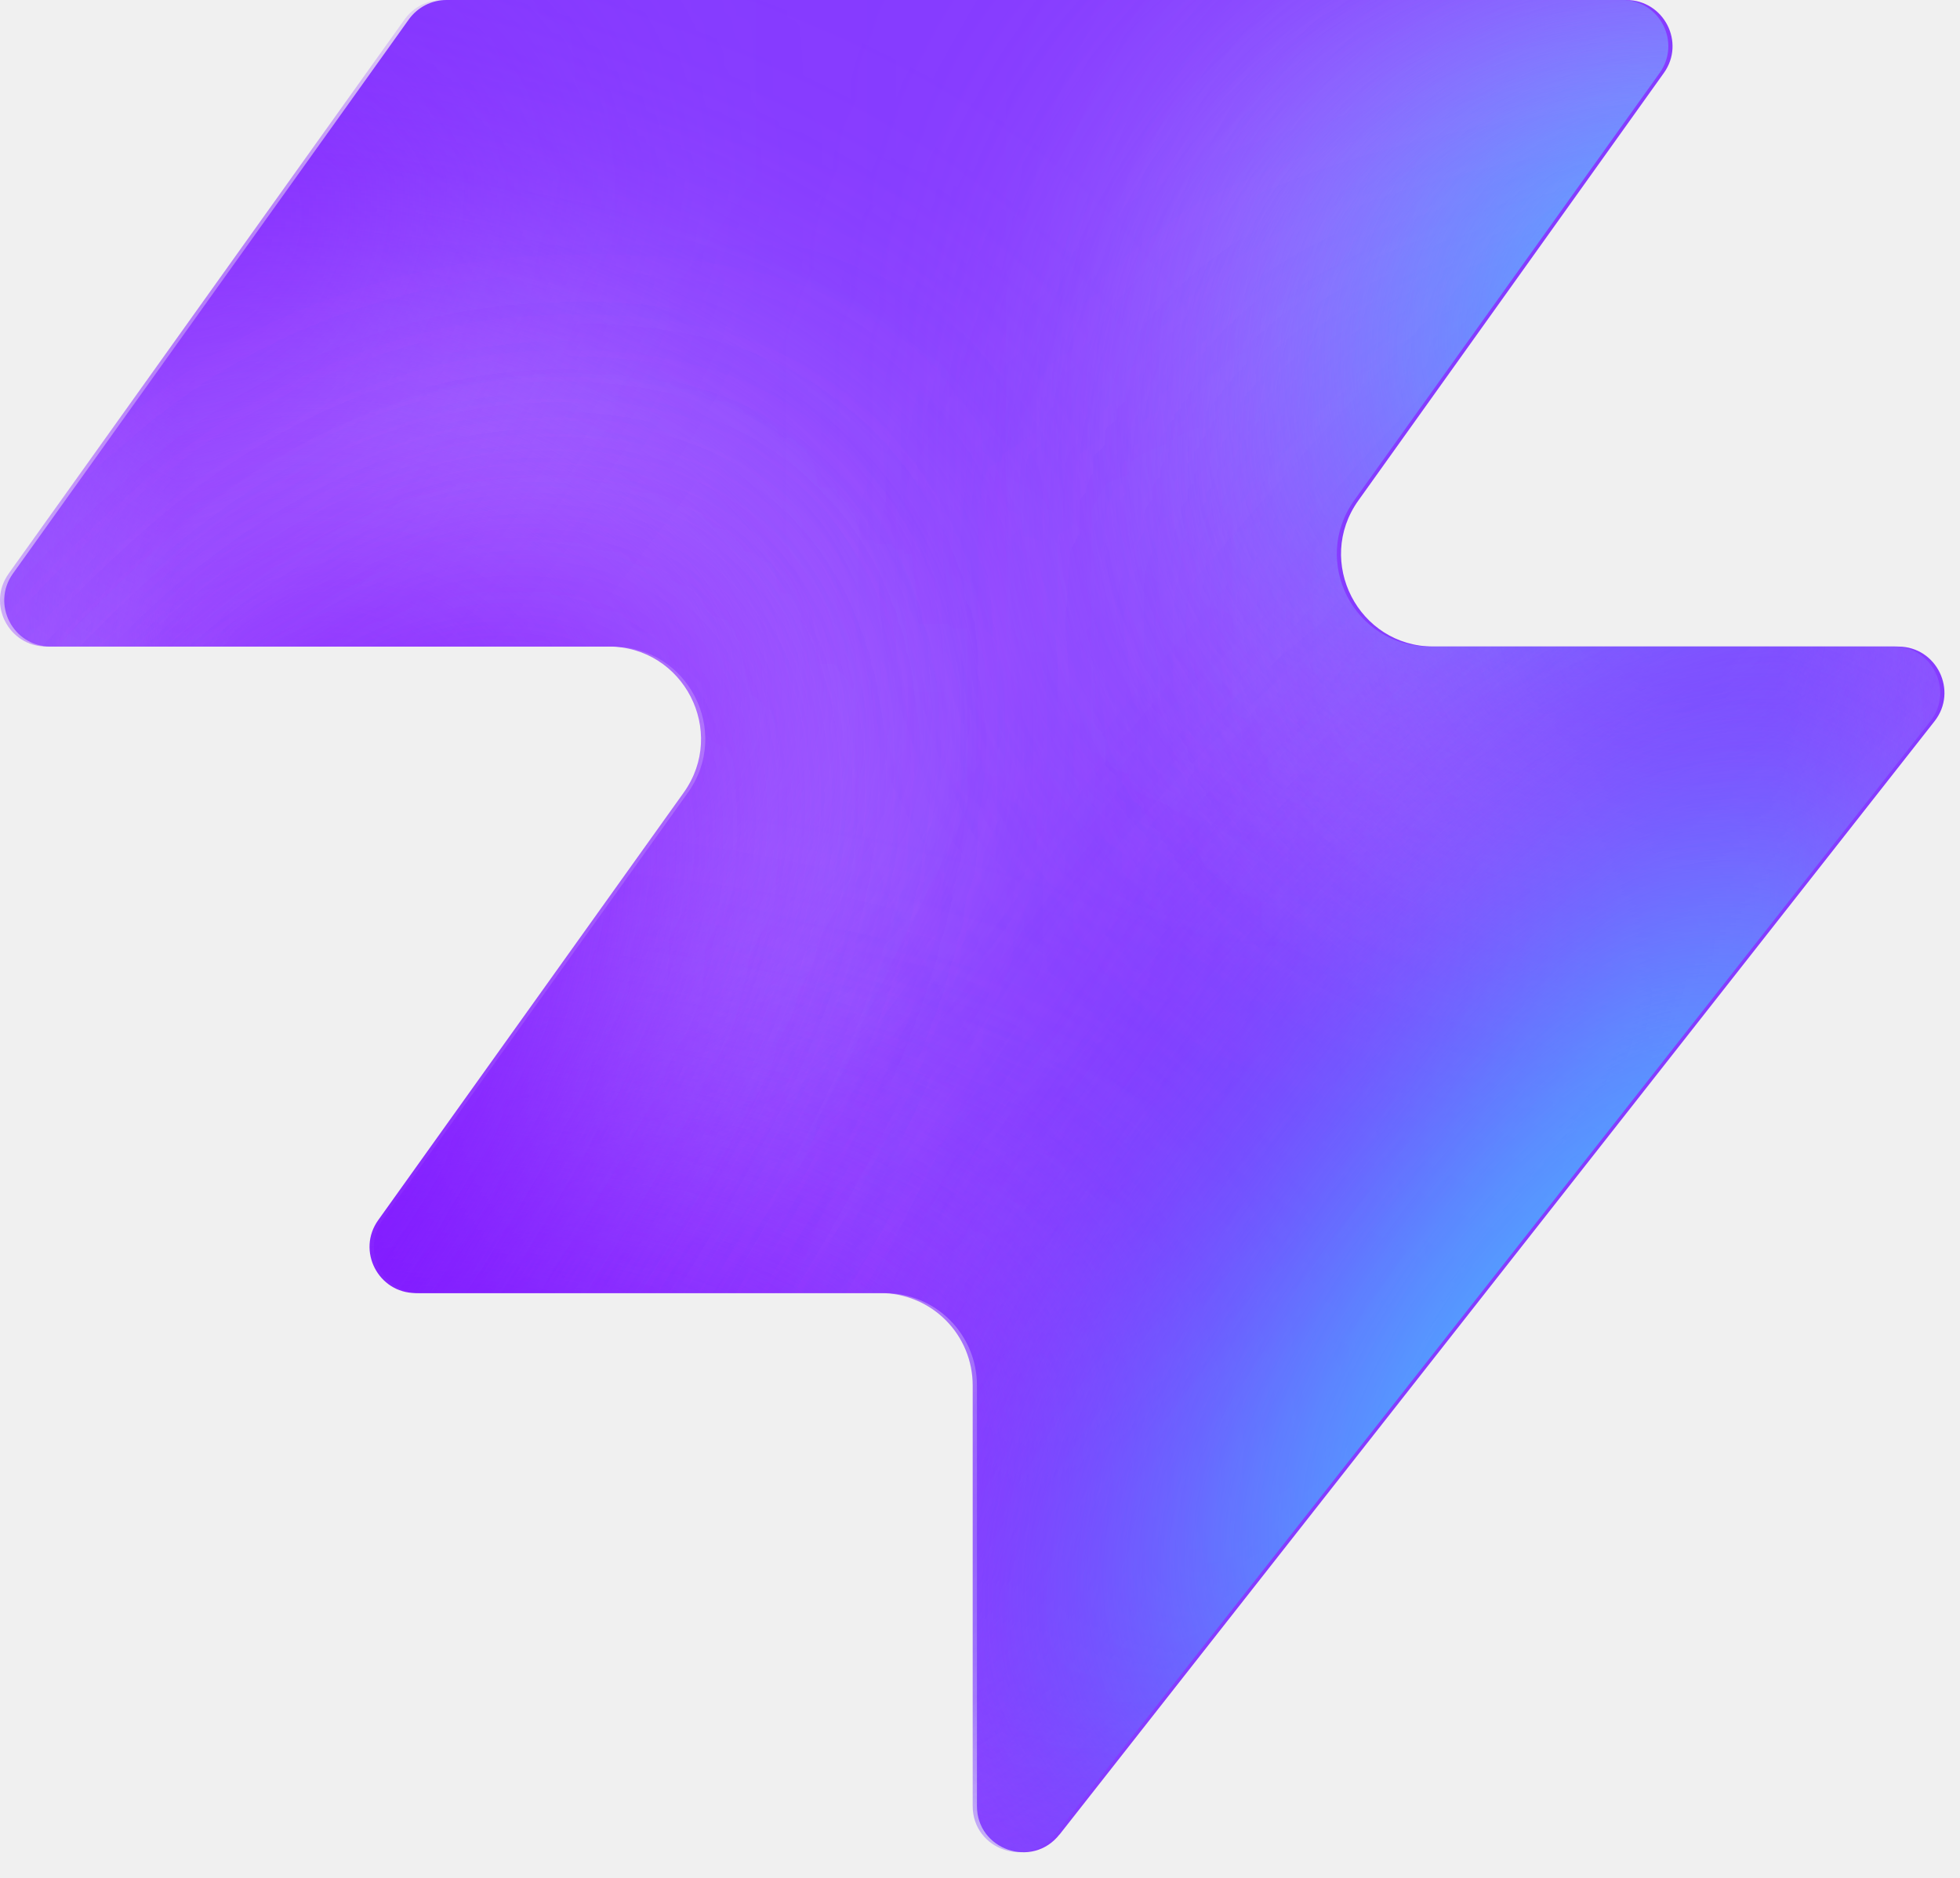
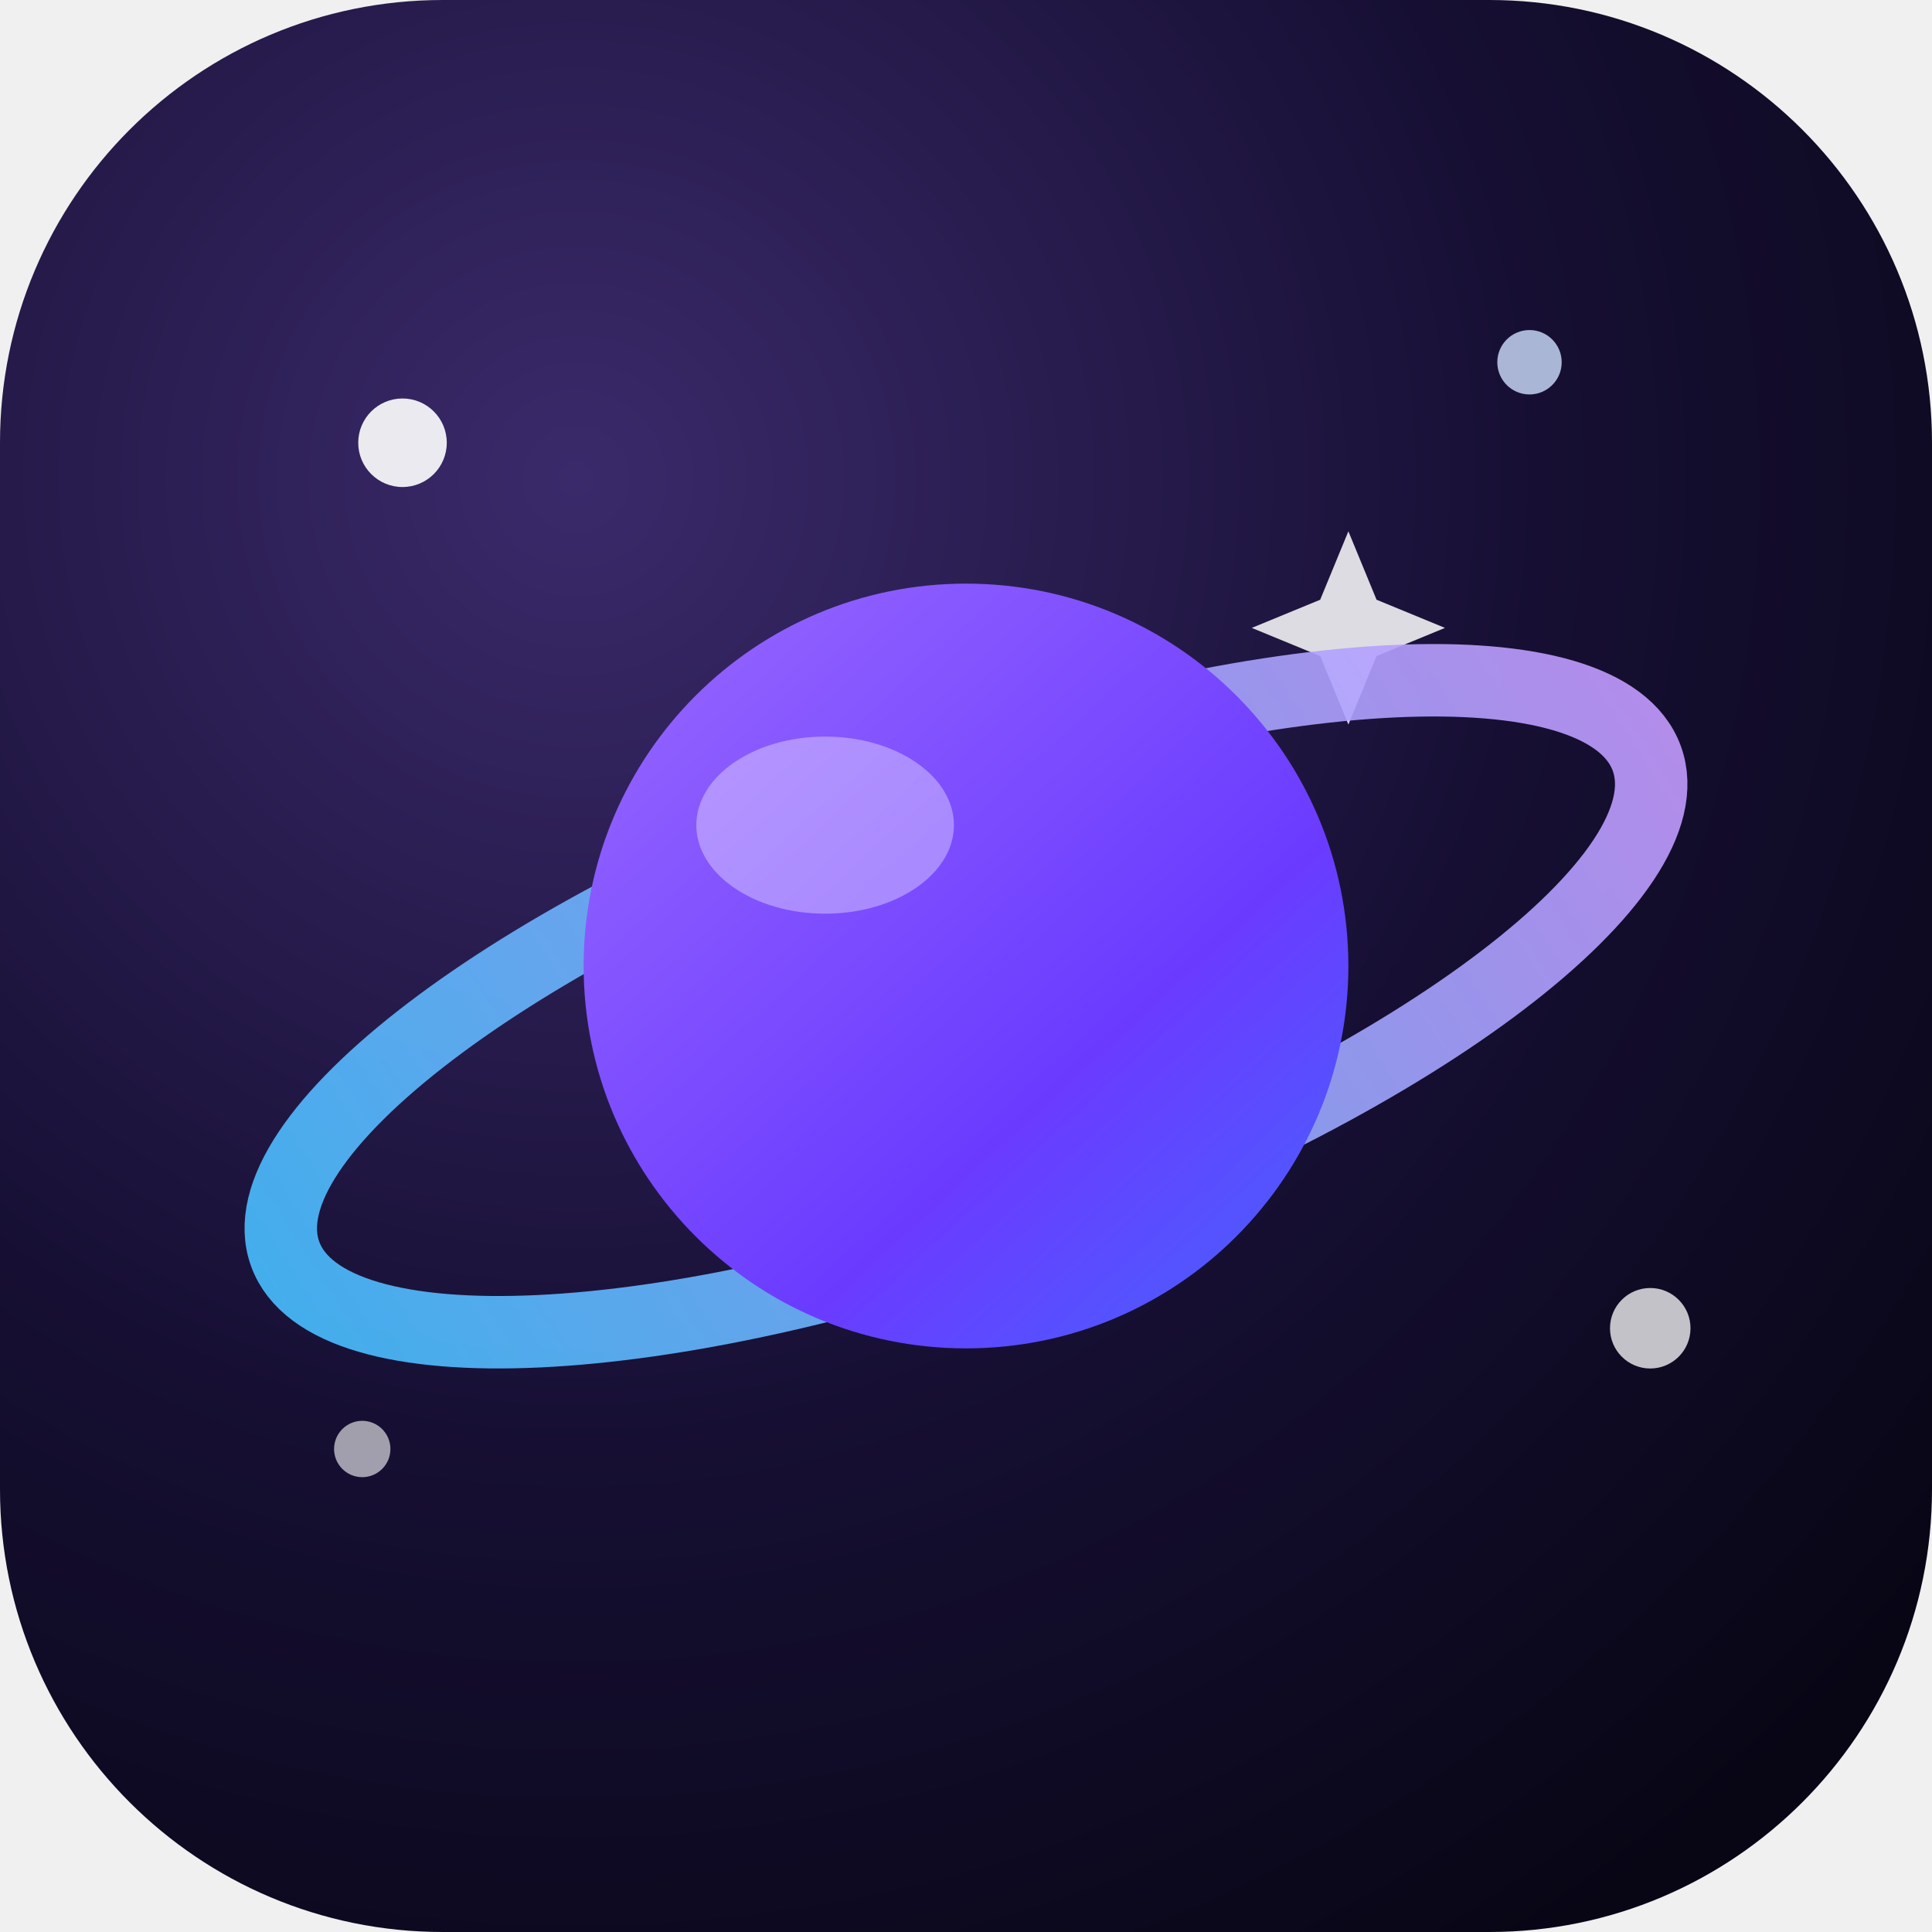
- <svg xmlns="http://www.w3.org/2000/svg" width="48" height="46" fill="none" viewBox="0 0 48 46">
-   <path fill="#863bff" d="M25.946 44.938c-.664.845-2.021.375-2.021-.698V33.937a2.26 2.26 0 0 0-2.262-2.262H10.287c-.92 0-1.456-1.04-.92-1.788l7.48-10.471c1.07-1.497 0-3.578-1.842-3.578H1.237c-.92 0-1.456-1.04-.92-1.788L10.013.474c.214-.297.556-.474.92-.474h28.894c.92 0 1.456 1.04.92 1.788l-7.48 10.471c-1.07 1.498 0 3.579 1.842 3.579h11.377c.943 0 1.473 1.088.89 1.83L25.947 44.94z" style="fill:#863bff;fill:color(display-p3 .525 .23 1);fill-opacity:1" />
-   <mask id="a" width="48" height="46" x="0" y="0" maskUnits="userSpaceOnUse" style="mask-type:alpha">
-     <path fill="#000" d="M25.842 44.938c-.664.844-2.021.375-2.021-.698V33.937a2.26 2.26 0 0 0-2.262-2.262H10.183c-.92 0-1.456-1.04-.92-1.788l7.48-10.471c1.07-1.498 0-3.579-1.842-3.579H1.133c-.92 0-1.456-1.04-.92-1.787L9.91.473c.214-.297.556-.474.92-.474h28.894c.92 0 1.456 1.04.92 1.788l-7.48 10.471c-1.07 1.498 0 3.578 1.842 3.578h11.377c.943 0 1.473 1.088.89 1.832L25.843 44.94z" style="fill:#000;fill-opacity:1" />
-   </mask>
-   <g mask="url(#a)">
-     <g filter="url(#b)">
-       <ellipse cx="5.508" cy="14.704" fill="#ede6ff" rx="5.508" ry="14.704" style="fill:#ede6ff;fill:color(display-p3 .927 .903 1);fill-opacity:1" transform="matrix(.00324 1 1 -.00324 -4.47 31.516)" />
-     </g>
-     <g filter="url(#c)">
-       <ellipse cx="10.399" cy="29.851" fill="#ede6ff" rx="10.399" ry="29.851" style="fill:#ede6ff;fill:color(display-p3 .927 .903 1);fill-opacity:1" transform="matrix(.00324 1 1 -.00324 -39.328 7.883)" />
-     </g>
-     <g filter="url(#d)">
-       <ellipse cx="5.508" cy="30.487" fill="#7e14ff" rx="5.508" ry="30.487" style="fill:#7e14ff;fill:color(display-p3 .492 .077 1);fill-opacity:1" transform="rotate(89.814 -25.913 -14.639)scale(1 -1)" />
-     </g>
-     <g filter="url(#e)">
-       <ellipse cx="5.508" cy="30.599" fill="#7e14ff" rx="5.508" ry="30.599" style="fill:#7e14ff;fill:color(display-p3 .492 .077 1);fill-opacity:1" transform="rotate(89.814 -32.644 -3.334)scale(1 -1)" />
-     </g>
-     <g filter="url(#f)">
-       <ellipse cx="5.508" cy="30.599" fill="#7e14ff" rx="5.508" ry="30.599" style="fill:#7e14ff;fill:color(display-p3 .492 .077 1);fill-opacity:1" transform="matrix(.00324 1 1 -.00324 -34.34 30.47)" />
-     </g>
-     <g filter="url(#g)">
-       <ellipse cx="14.072" cy="22.078" fill="#ede6ff" rx="14.072" ry="22.078" style="fill:#ede6ff;fill:color(display-p3 .927 .903 1);fill-opacity:1" transform="rotate(93.35 24.506 48.493)scale(-1 1)" />
-     </g>
-     <g filter="url(#h)">
-       <ellipse cx="3.47" cy="21.501" fill="#7e14ff" rx="3.47" ry="21.501" style="fill:#7e14ff;fill:color(display-p3 .492 .077 1);fill-opacity:1" transform="rotate(89.009 28.708 47.59)scale(-1 1)" />
-     </g>
-     <g filter="url(#i)">
-       <ellipse cx="3.47" cy="21.501" fill="#7e14ff" rx="3.47" ry="21.501" style="fill:#7e14ff;fill:color(display-p3 .492 .077 1);fill-opacity:1" transform="rotate(89.009 28.708 47.59)scale(-1 1)" />
-     </g>
-     <g filter="url(#j)">
-       <ellipse cx=".387" cy="8.972" fill="#7e14ff" rx="4.407" ry="29.108" style="fill:#7e14ff;fill:color(display-p3 .492 .077 1);fill-opacity:1" transform="rotate(39.51 .387 8.972)" />
-     </g>
-     <g filter="url(#k)">
-       <ellipse cx="47.523" cy="-6.092" fill="#7e14ff" rx="4.407" ry="29.108" style="fill:#7e14ff;fill:color(display-p3 .492 .077 1);fill-opacity:1" transform="rotate(37.892 47.523 -6.092)" />
-     </g>
-     <g filter="url(#l)">
-       <ellipse cx="41.412" cy="6.333" fill="#47bfff" rx="5.971" ry="9.665" style="fill:#47bfff;fill:color(display-p3 .28 .748 1);fill-opacity:1" transform="rotate(37.892 41.412 6.333)" />
-     </g>
-     <g filter="url(#m)">
-       <ellipse cx="-1.879" cy="38.332" fill="#7e14ff" rx="4.407" ry="29.108" style="fill:#7e14ff;fill:color(display-p3 .492 .077 1);fill-opacity:1" transform="rotate(37.892 -1.88 38.332)" />
-     </g>
-     <g filter="url(#n)">
-       <ellipse cx="-1.879" cy="38.332" fill="#7e14ff" rx="4.407" ry="29.108" style="fill:#7e14ff;fill:color(display-p3 .492 .077 1);fill-opacity:1" transform="rotate(37.892 -1.88 38.332)" />
-     </g>
-     <g filter="url(#o)">
-       <ellipse cx="35.651" cy="29.907" fill="#7e14ff" rx="4.407" ry="29.108" style="fill:#7e14ff;fill:color(display-p3 .492 .077 1);fill-opacity:1" transform="rotate(37.892 35.651 29.907)" />
-     </g>
-     <g filter="url(#p)">
-       <ellipse cx="38.418" cy="32.4" fill="#47bfff" rx="5.971" ry="15.297" style="fill:#47bfff;fill:color(display-p3 .28 .748 1);fill-opacity:1" transform="rotate(37.892 38.418 32.4)" />
-     </g>
-   </g>
+ <svg xmlns="http://www.w3.org/2000/svg" width="48" height="48" viewBox="0 0 48 48" fill="none">
  <defs>
-     <filter id="b" width="60.045" height="41.654" x="-19.77" y="16.149" color-interpolation-filters="sRGB" filterUnits="userSpaceOnUse">
-       <feFlood flood-opacity="0" result="BackgroundImageFix" />
-       <feBlend in="SourceGraphic" in2="BackgroundImageFix" result="shape" />
-       <feGaussianBlur result="effect1_foregroundBlur_2002_17158" stdDeviation="7.659" />
-     </filter>
-     <filter id="c" width="90.34" height="51.437" x="-54.613" y="-7.533" color-interpolation-filters="sRGB" filterUnits="userSpaceOnUse">
-       <feFlood flood-opacity="0" result="BackgroundImageFix" />
-       <feBlend in="SourceGraphic" in2="BackgroundImageFix" result="shape" />
-       <feGaussianBlur result="effect1_foregroundBlur_2002_17158" stdDeviation="7.659" />
-     </filter>
-     <filter id="d" width="79.355" height="29.4" x="-49.64" y="2.03" color-interpolation-filters="sRGB" filterUnits="userSpaceOnUse">
-       <feFlood flood-opacity="0" result="BackgroundImageFix" />
-       <feBlend in="SourceGraphic" in2="BackgroundImageFix" result="shape" />
-       <feGaussianBlur result="effect1_foregroundBlur_2002_17158" stdDeviation="4.596" />
-     </filter>
-     <filter id="e" width="79.579" height="29.4" x="-45.045" y="20.029" color-interpolation-filters="sRGB" filterUnits="userSpaceOnUse">
-       <feFlood flood-opacity="0" result="BackgroundImageFix" />
-       <feBlend in="SourceGraphic" in2="BackgroundImageFix" result="shape" />
-       <feGaussianBlur result="effect1_foregroundBlur_2002_17158" stdDeviation="4.596" />
-     </filter>
-     <filter id="f" width="79.579" height="29.4" x="-43.513" y="21.178" color-interpolation-filters="sRGB" filterUnits="userSpaceOnUse">
-       <feFlood flood-opacity="0" result="BackgroundImageFix" />
-       <feBlend in="SourceGraphic" in2="BackgroundImageFix" result="shape" />
-       <feGaussianBlur result="effect1_foregroundBlur_2002_17158" stdDeviation="4.596" />
-     </filter>
-     <filter id="g" width="74.749" height="58.852" x="15.756" y="-17.901" color-interpolation-filters="sRGB" filterUnits="userSpaceOnUse">
-       <feFlood flood-opacity="0" result="BackgroundImageFix" />
-       <feBlend in="SourceGraphic" in2="BackgroundImageFix" result="shape" />
-       <feGaussianBlur result="effect1_foregroundBlur_2002_17158" stdDeviation="7.659" />
-     </filter>
-     <filter id="h" width="61.377" height="25.362" x="23.548" y="2.284" color-interpolation-filters="sRGB" filterUnits="userSpaceOnUse">
-       <feFlood flood-opacity="0" result="BackgroundImageFix" />
-       <feBlend in="SourceGraphic" in2="BackgroundImageFix" result="shape" />
-       <feGaussianBlur result="effect1_foregroundBlur_2002_17158" stdDeviation="4.596" />
-     </filter>
-     <filter id="i" width="61.377" height="25.362" x="23.548" y="2.284" color-interpolation-filters="sRGB" filterUnits="userSpaceOnUse">
-       <feFlood flood-opacity="0" result="BackgroundImageFix" />
-       <feBlend in="SourceGraphic" in2="BackgroundImageFix" result="shape" />
-       <feGaussianBlur result="effect1_foregroundBlur_2002_17158" stdDeviation="4.596" />
-     </filter>
-     <filter id="j" width="56.045" height="63.649" x="-27.636" y="-22.853" color-interpolation-filters="sRGB" filterUnits="userSpaceOnUse">
-       <feFlood flood-opacity="0" result="BackgroundImageFix" />
-       <feBlend in="SourceGraphic" in2="BackgroundImageFix" result="shape" />
-       <feGaussianBlur result="effect1_foregroundBlur_2002_17158" stdDeviation="4.596" />
-     </filter>
-     <filter id="k" width="54.814" height="64.646" x="20.116" y="-38.415" color-interpolation-filters="sRGB" filterUnits="userSpaceOnUse">
-       <feFlood flood-opacity="0" result="BackgroundImageFix" />
-       <feBlend in="SourceGraphic" in2="BackgroundImageFix" result="shape" />
-       <feGaussianBlur result="effect1_foregroundBlur_2002_17158" stdDeviation="4.596" />
-     </filter>
-     <filter id="l" width="33.541" height="35.313" x="24.641" y="-11.323" color-interpolation-filters="sRGB" filterUnits="userSpaceOnUse">
-       <feFlood flood-opacity="0" result="BackgroundImageFix" />
-       <feBlend in="SourceGraphic" in2="BackgroundImageFix" result="shape" />
-       <feGaussianBlur result="effect1_foregroundBlur_2002_17158" stdDeviation="4.596" />
-     </filter>
-     <filter id="m" width="54.814" height="64.646" x="-29.286" y="6.009" color-interpolation-filters="sRGB" filterUnits="userSpaceOnUse">
-       <feFlood flood-opacity="0" result="BackgroundImageFix" />
-       <feBlend in="SourceGraphic" in2="BackgroundImageFix" result="shape" />
-       <feGaussianBlur result="effect1_foregroundBlur_2002_17158" stdDeviation="4.596" />
-     </filter>
-     <filter id="n" width="54.814" height="64.646" x="-29.286" y="6.009" color-interpolation-filters="sRGB" filterUnits="userSpaceOnUse">
-       <feFlood flood-opacity="0" result="BackgroundImageFix" />
-       <feBlend in="SourceGraphic" in2="BackgroundImageFix" result="shape" />
-       <feGaussianBlur result="effect1_foregroundBlur_2002_17158" stdDeviation="4.596" />
-     </filter>
-     <filter id="o" width="54.814" height="64.646" x="8.244" y="-2.416" color-interpolation-filters="sRGB" filterUnits="userSpaceOnUse">
-       <feFlood flood-opacity="0" result="BackgroundImageFix" />
-       <feBlend in="SourceGraphic" in2="BackgroundImageFix" result="shape" />
-       <feGaussianBlur result="effect1_foregroundBlur_2002_17158" stdDeviation="4.596" />
-     </filter>
-     <filter id="p" width="39.409" height="43.623" x="18.713" y="10.588" color-interpolation-filters="sRGB" filterUnits="userSpaceOnUse">
-       <feFlood flood-opacity="0" result="BackgroundImageFix" />
-       <feBlend in="SourceGraphic" in2="BackgroundImageFix" result="shape" />
-       <feGaussianBlur result="effect1_foregroundBlur_2002_17158" stdDeviation="4.596" />
-     </filter>
+     <radialGradient id="space" cx="30%" cy="25%" r="90%">
+       <stop offset="0%" stop-color="#3b2a6b" />
+       <stop offset="55%" stop-color="#160f33" />
+       <stop offset="100%" stop-color="#080615" />
+     </radialGradient>
+     <linearGradient id="planet" x1="14" y1="14" x2="36" y2="38" gradientUnits="userSpaceOnUse">
+       <stop offset="0%" stop-color="#9b6bff" />
+       <stop offset="55%" stop-color="#6a3bff" />
+       <stop offset="100%" stop-color="#2f7dff" />
+     </linearGradient>
+     <linearGradient id="ring" x1="6" y1="30" x2="42" y2="22" gradientUnits="userSpaceOnUse">
+       <stop offset="0%" stop-color="#47bfff" />
+       <stop offset="100%" stop-color="#c39bff" />
+     </linearGradient>
  </defs>
+   <rect width="48" height="48" rx="11" fill="url(#space)" />
+   <circle cx="10" cy="11" r="1.1" fill="#fff" opacity=".9" />
+   <circle cx="38" cy="9" r="0.8" fill="#cfe0ff" opacity=".8" />
+   <circle cx="41" cy="33" r="1" fill="#fff" opacity=".75" />
+   <circle cx="9" cy="36" r="0.7" fill="#fff" opacity=".6" />
+   <path d="M33.5 13.2l.7 1.7 1.7.7-1.7.7-.7 1.7-.7-1.7-1.7-.7 1.7-.7z" fill="#fff" opacity=".85" />
+   <ellipse cx="24" cy="25" rx="18" ry="5.6" transform="rotate(-20 24 25)" stroke="url(#ring)" stroke-width="1.8" fill="none" opacity=".9" />
+   <circle cx="24" cy="24" r="9.5" fill="url(#planet)" />
+   <ellipse cx="20.5" cy="20.5" rx="3.2" ry="2.2" fill="#fff" opacity=".35" />
</svg>
